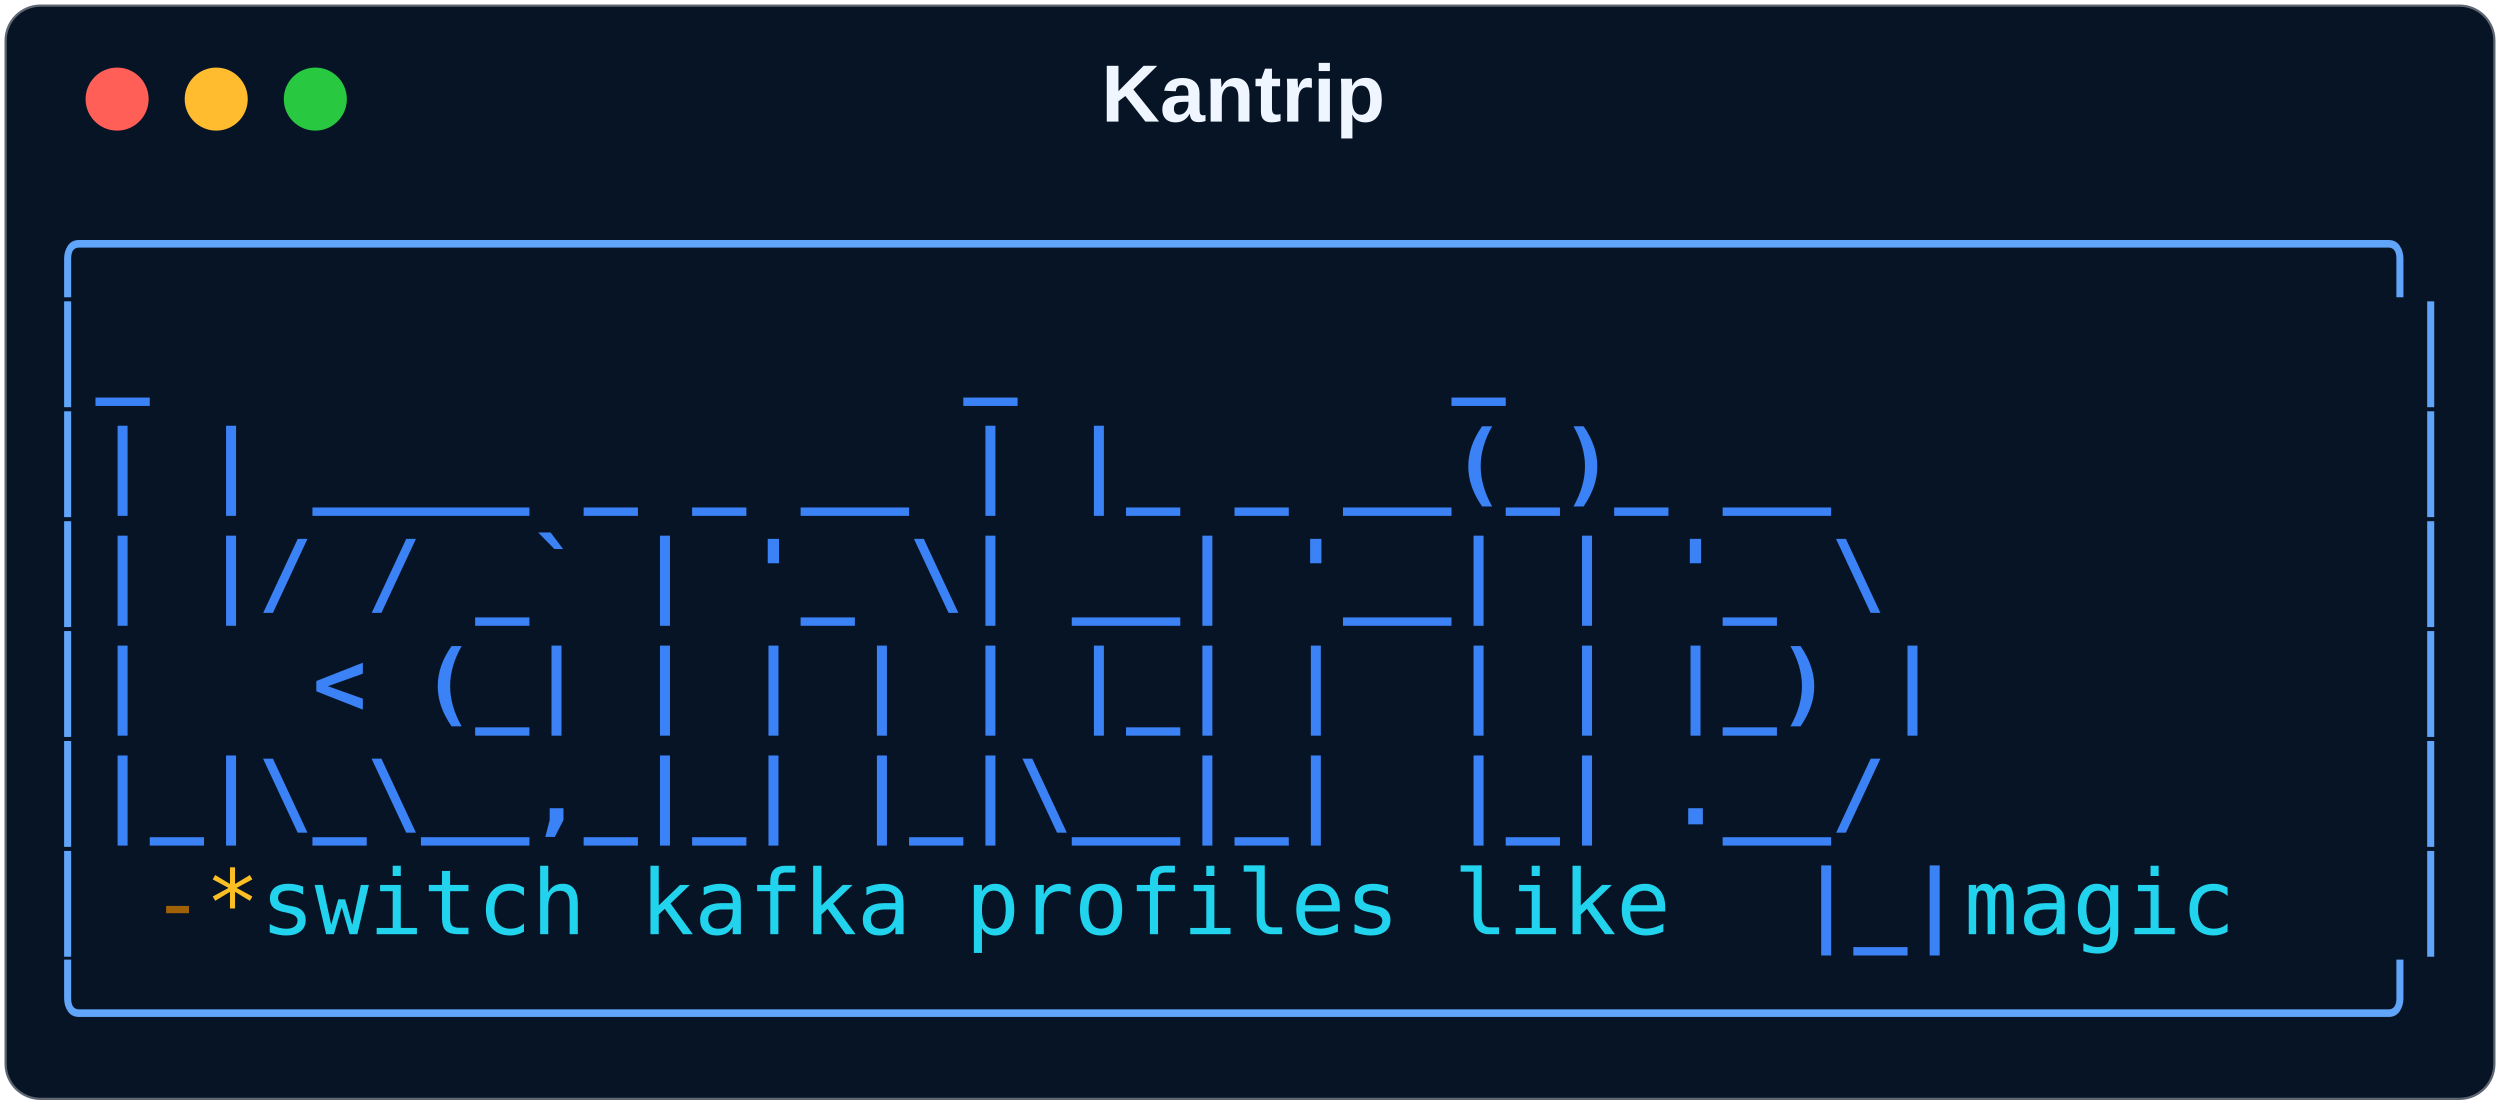
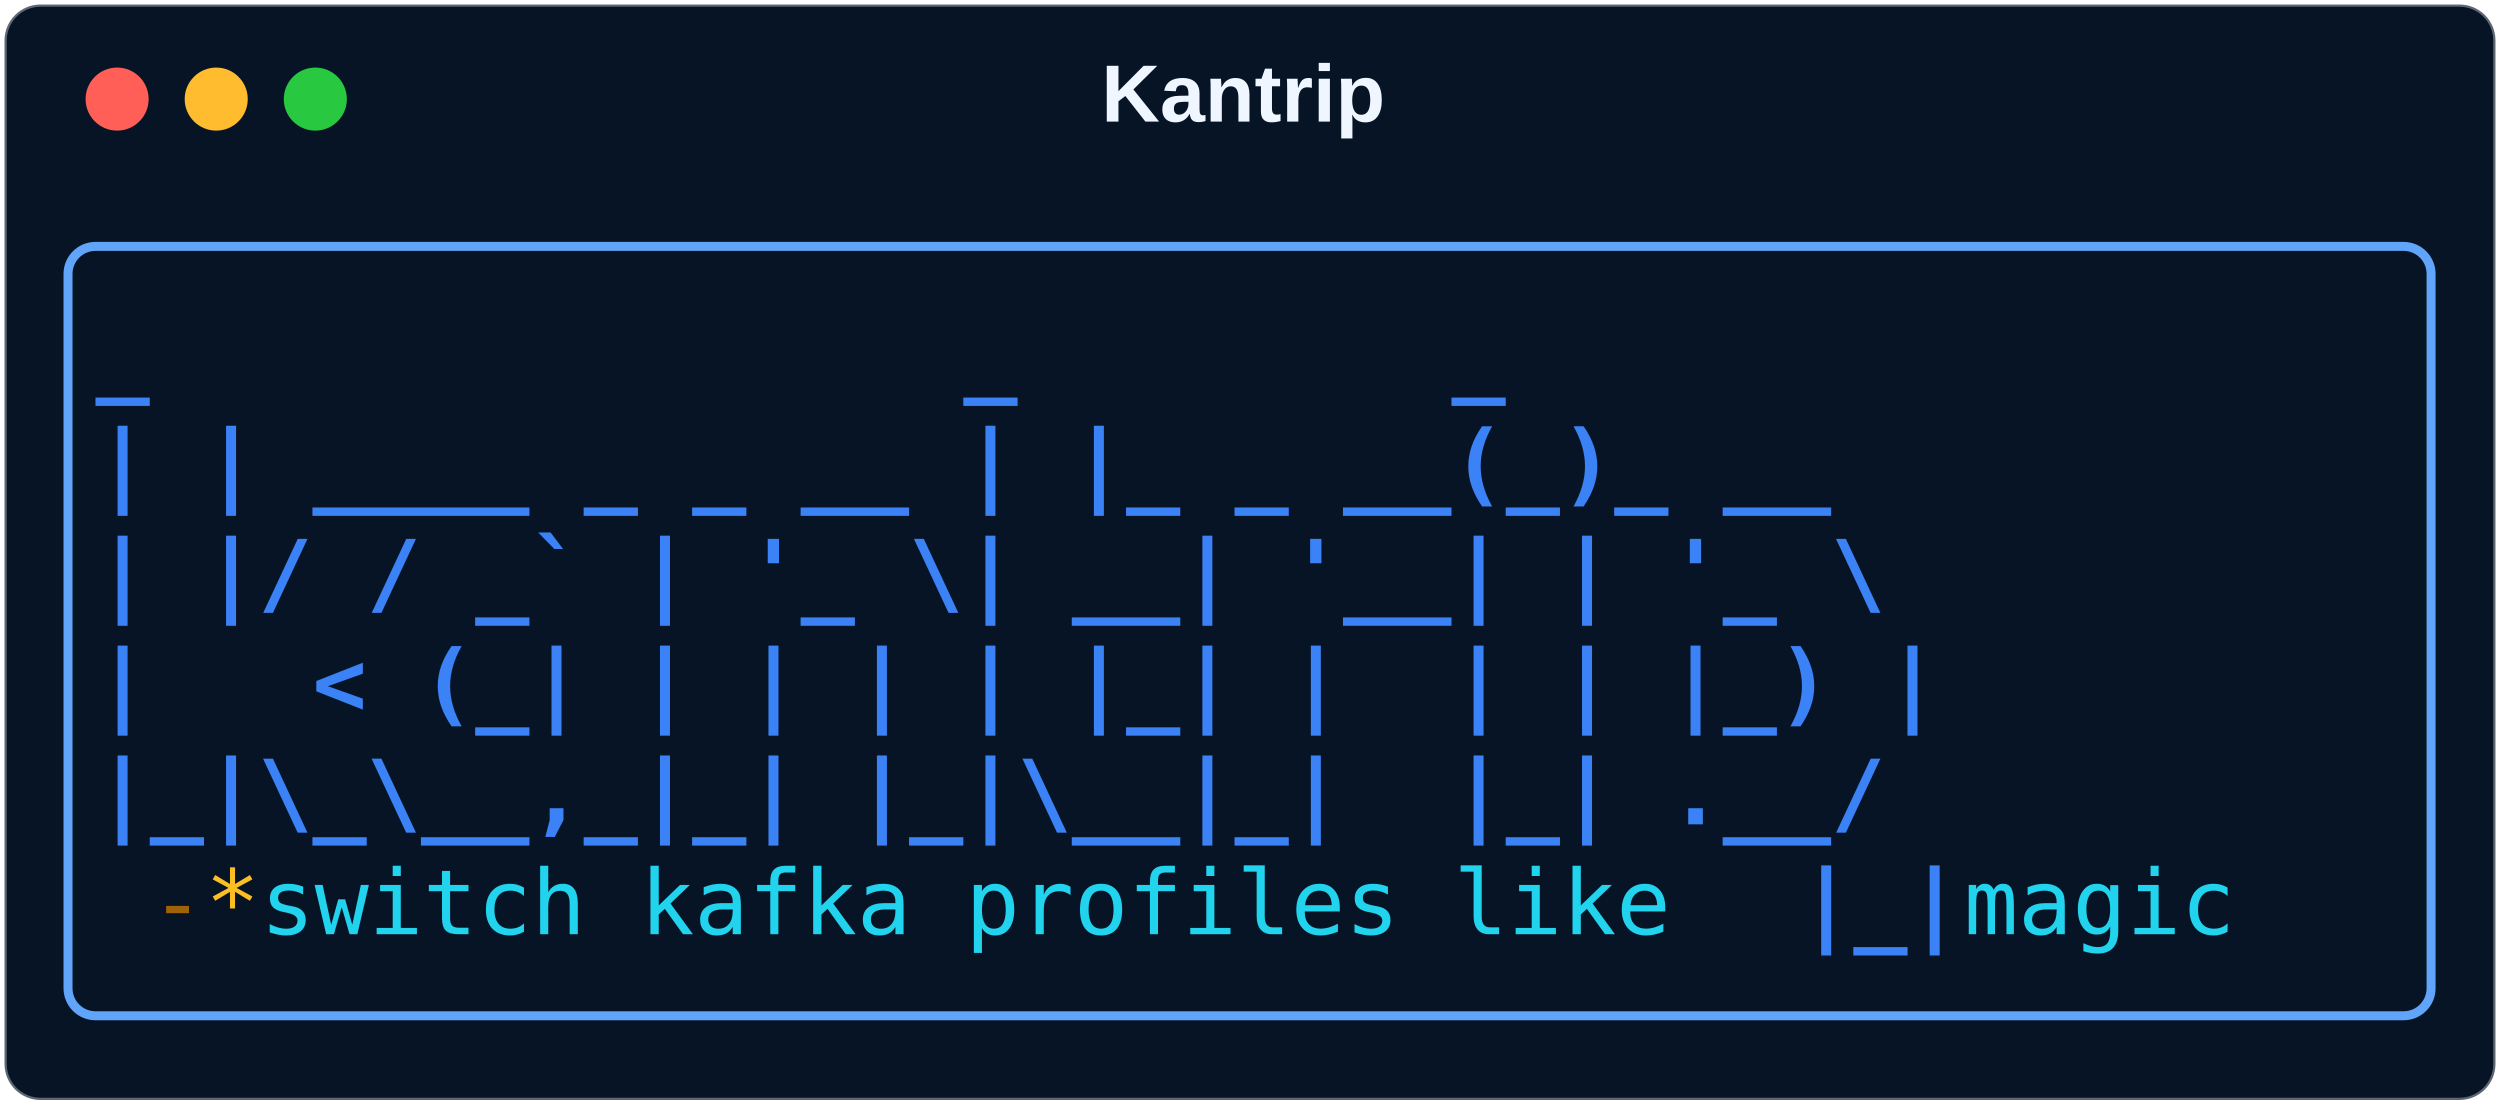
<svg xmlns="http://www.w3.org/2000/svg" width="555" height="245.2" class="rich-terminal" viewBox="0 0 555 245.2">
  <style>

    @font-face {
        font-family: "Fira Code";
        src: local("FiraCode-Regular"),
                url("https://cdnjs.cloudflare.com/ajax/libs/firacode/6.2.0/woff2/FiraCode-Regular.woff2") format("woff2"),
                url("https://cdnjs.cloudflare.com/ajax/libs/firacode/6.2.0/woff/FiraCode-Regular.woff") format("woff");
        font-style: normal;
        font-weight: 400;
    }
    @font-face {
        font-family: "Fira Code";
        src: local("FiraCode-Bold"),
                url("https://cdnjs.cloudflare.com/ajax/libs/firacode/6.2.0/woff2/FiraCode-Bold.woff2") format("woff2"),
                url("https://cdnjs.cloudflare.com/ajax/libs/firacode/6.2.0/woff/FiraCode-Bold.woff") format("woff");
        font-style: bold;
        font-weight: 700;
    }

    .kantrip-banner-matrix {
        font-family: Fira Code, monospace;
        font-size: 20px;
        line-height: 24.4px;
        font-variant-east-asian: full-width;
    }

    .kantrip-banner-title {
        font-size: 18px;
        font-weight: bold;
        font-family: arial;
    }

-     .kantrip-banner-r1 { fill: #60a5fa }
- .kantrip-banner-r2 { fill: #eff6ff }
- .kantrip-banner-r3 { fill: #3b82f6;font-weight: bold }
- .kantrip-banner-r4 { fill: #22d3ee }
- .kantrip-banner-r5 { fill: #a16207 }
- .kantrip-banner-r6 { fill: #fbbf24 }
+     .kantrip-banner-r1 { fill: #eff6ff }
+ .kantrip-banner-r2 { fill: #3b82f6;font-weight: bold }
+ .kantrip-banner-r3 { fill: #22d3ee }
+ .kantrip-banner-r4 { fill: #a16207 }
+ .kantrip-banner-r5 { fill: #fbbf24 }
    </style>
  <defs>
    <clipPath id="kantrip-banner-clip-terminal">
      <rect x="0" y="0" width="535.8" height="194.2" />
    </clipPath>
    <clipPath id="kantrip-banner-line-0">
      <rect x="0" y="1.5" width="536.8" height="24.65" />
    </clipPath>
    <clipPath id="kantrip-banner-line-1">
      <rect x="0" y="25.9" width="536.8" height="24.65" />
    </clipPath>
    <clipPath id="kantrip-banner-line-2">
      <rect x="0" y="50.3" width="536.8" height="24.65" />
    </clipPath>
    <clipPath id="kantrip-banner-line-3">
      <rect x="0" y="74.7" width="536.8" height="24.65" />
    </clipPath>
    <clipPath id="kantrip-banner-line-4">
      <rect x="0" y="99.1" width="536.8" height="24.65" />
    </clipPath>
    <clipPath id="kantrip-banner-line-5">
      <rect x="0" y="123.5" width="536.8" height="24.65" />
    </clipPath>
    <clipPath id="kantrip-banner-line-6">
      <rect x="0" y="147.9" width="536.8" height="24.65" />
    </clipPath>
  </defs>
  <rect fill="#071426" stroke="rgba(255,255,255,0.35)" stroke-width="1" x="1" y="1" width="553" height="243.2" rx="8" />
  <text class="kantrip-banner-title" fill="#eff6ff" text-anchor="middle" x="276" y="27">Kantrip</text>
  <g transform="translate(26,22)">
    <circle cx="0" cy="0" r="7" fill="#ff5f57" />
    <circle cx="22" cy="0" r="7" fill="#febc2e" />
    <circle cx="44" cy="0" r="7" fill="#28c840" />
  </g>
  <g transform="translate(9, 41)" clip-path="url(#kantrip-banner-clip-terminal)">
+     <rect fill="none" stroke="#60A5FA" stroke-width="2" x="6.1" y="13.7" width="524.6" height="170.8" rx="6.1" />
    <g class="kantrip-banner-matrix">
-       <text class="kantrip-banner-r1" x="0" y="20" textLength="536.8" clip-path="url(#kantrip-banner-line-0)">╭──────────────────────────────────────────╮</text>
-       <text class="kantrip-banner-r2" x="536.8" y="20" textLength="12.2" clip-path="url(#kantrip-banner-line-0)">
+       <text class="kantrip-banner-r1" x="536.8" y="20" textLength="12.2" clip-path="url(#kantrip-banner-line-0)">
</text>
-       <text class="kantrip-banner-r1" x="0" y="44.4" textLength="12.2" clip-path="url(#kantrip-banner-line-1)">│</text>
-       <text class="kantrip-banner-r3" x="12.2" y="44.4" textLength="378.2" clip-path="url(#kantrip-banner-line-1)">     _               _        _</text>
-       <text class="kantrip-banner-r1" x="524.6" y="44.4" textLength="12.2" clip-path="url(#kantrip-banner-line-1)">│</text>
-       <text class="kantrip-banner-r2" x="536.8" y="44.4" textLength="12.2" clip-path="url(#kantrip-banner-line-1)">
+       <text class="kantrip-banner-r2" x="12.2" y="44.4" textLength="378.2" clip-path="url(#kantrip-banner-line-1)">     _               _        _</text>
+       <text class="kantrip-banner-r1" x="536.8" y="44.4" textLength="12.2" clip-path="url(#kantrip-banner-line-1)">
</text>
-       <text class="kantrip-banner-r1" x="0" y="68.8" textLength="12.2" clip-path="url(#kantrip-banner-line-2)">│</text>
-       <text class="kantrip-banner-r3" x="12.2" y="68.8" textLength="439.2" clip-path="url(#kantrip-banner-line-2)">    | | ____ _ _ __ | |_ _ __(_)_ __</text>
-       <text class="kantrip-banner-r1" x="524.6" y="68.8" textLength="12.2" clip-path="url(#kantrip-banner-line-2)">│</text>
-       <text class="kantrip-banner-r2" x="536.8" y="68.8" textLength="12.2" clip-path="url(#kantrip-banner-line-2)">
+       <text class="kantrip-banner-r2" x="12.2" y="68.8" textLength="439.2" clip-path="url(#kantrip-banner-line-2)">    | | ____ _ _ __ | |_ _ __(_)_ __</text>
+       <text class="kantrip-banner-r1" x="536.8" y="68.8" textLength="12.2" clip-path="url(#kantrip-banner-line-2)">
</text>
-       <text class="kantrip-banner-r1" x="0" y="93.2" textLength="12.2" clip-path="url(#kantrip-banner-line-3)">│</text>
-       <text class="kantrip-banner-r3" x="12.2" y="93.2" textLength="451.4" clip-path="url(#kantrip-banner-line-3)">    | |/ / _` | '_ \| __| '__| | '_ \</text>
-       <text class="kantrip-banner-r1" x="524.6" y="93.2" textLength="12.2" clip-path="url(#kantrip-banner-line-3)">│</text>
-       <text class="kantrip-banner-r2" x="536.8" y="93.2" textLength="12.2" clip-path="url(#kantrip-banner-line-3)">
+       <text class="kantrip-banner-r2" x="12.2" y="93.2" textLength="451.4" clip-path="url(#kantrip-banner-line-3)">    | |/ / _` | '_ \| __| '__| | '_ \</text>
+       <text class="kantrip-banner-r1" x="536.8" y="93.2" textLength="12.2" clip-path="url(#kantrip-banner-line-3)">
</text>
-       <text class="kantrip-banner-r1" x="0" y="117.6" textLength="12.2" clip-path="url(#kantrip-banner-line-4)">│</text>
-       <text class="kantrip-banner-r3" x="12.2" y="117.6" textLength="463.6" clip-path="url(#kantrip-banner-line-4)">    |   &lt; (_| | | | | |_| |  | | |_) |</text>
-       <text class="kantrip-banner-r1" x="524.6" y="117.6" textLength="12.2" clip-path="url(#kantrip-banner-line-4)">│</text>
-       <text class="kantrip-banner-r2" x="536.8" y="117.6" textLength="12.2" clip-path="url(#kantrip-banner-line-4)">
+       <text class="kantrip-banner-r2" x="12.2" y="117.6" textLength="463.6" clip-path="url(#kantrip-banner-line-4)">    |   &lt; (_| | | | | |_| |  | | |_) |</text>
+       <text class="kantrip-banner-r1" x="536.8" y="117.6" textLength="12.2" clip-path="url(#kantrip-banner-line-4)">
</text>
-       <text class="kantrip-banner-r1" x="0" y="142" textLength="12.2" clip-path="url(#kantrip-banner-line-5)">│</text>
-       <text class="kantrip-banner-r3" x="12.2" y="142" textLength="451.4" clip-path="url(#kantrip-banner-line-5)">    |_|\_\__,_|_| |_|\__|_|  |_| .__/</text>
-       <text class="kantrip-banner-r1" x="524.6" y="142" textLength="12.2" clip-path="url(#kantrip-banner-line-5)">│</text>
-       <text class="kantrip-banner-r2" x="536.8" y="142" textLength="12.2" clip-path="url(#kantrip-banner-line-5)">
+       <text class="kantrip-banner-r2" x="12.2" y="142" textLength="451.4" clip-path="url(#kantrip-banner-line-5)">    |_|\_\__,_|_| |_|\__|_|  |_| .__/</text>
+       <text class="kantrip-banner-r1" x="536.8" y="142" textLength="12.2" clip-path="url(#kantrip-banner-line-5)">
</text>
-       <text class="kantrip-banner-r1" x="0" y="166.4" textLength="12.2" clip-path="url(#kantrip-banner-line-6)">│</text>
-       <text class="kantrip-banner-r5" x="24.4" y="166.4" textLength="12.2" clip-path="url(#kantrip-banner-line-6)">-</text>
-       <text class="kantrip-banner-r6" x="36.6" y="166.4" textLength="12.2" clip-path="url(#kantrip-banner-line-6)">*</text>
-       <text class="kantrip-banner-r4" x="48.8" y="166.4" textLength="341.6" clip-path="url(#kantrip-banner-line-6)"> switch kafka profiles like </text>
-       <text class="kantrip-banner-r3" x="390.4" y="166.4" textLength="36.6" clip-path="url(#kantrip-banner-line-6)">|_|</text>
-       <text class="kantrip-banner-r4" x="427" y="166.4" textLength="97.6" clip-path="url(#kantrip-banner-line-6)"> magic  </text>
-       <text class="kantrip-banner-r1" x="524.6" y="166.4" textLength="12.2" clip-path="url(#kantrip-banner-line-6)">│</text>
-       <text class="kantrip-banner-r2" x="536.8" y="166.4" textLength="12.2" clip-path="url(#kantrip-banner-line-6)">
+       <text class="kantrip-banner-r4" x="24.4" y="166.4" textLength="12.2" clip-path="url(#kantrip-banner-line-6)">-</text>
+       <text class="kantrip-banner-r5" x="36.6" y="166.4" textLength="12.2" clip-path="url(#kantrip-banner-line-6)">*</text>
+       <text class="kantrip-banner-r3" x="48.8" y="166.4" textLength="341.6" clip-path="url(#kantrip-banner-line-6)"> switch kafka profiles like </text>
+       <text class="kantrip-banner-r2" x="390.4" y="166.4" textLength="36.6" clip-path="url(#kantrip-banner-line-6)">|_|</text>
+       <text class="kantrip-banner-r3" x="427" y="166.4" textLength="97.6" clip-path="url(#kantrip-banner-line-6)"> magic  </text>
+       <text class="kantrip-banner-r1" x="536.8" y="166.4" textLength="12.2" clip-path="url(#kantrip-banner-line-6)">
</text>
-       <text class="kantrip-banner-r1" x="0" y="190.8" textLength="536.8" clip-path="url(#kantrip-banner-line-7)">╰──────────────────────────────────────────╯</text>
-       <text class="kantrip-banner-r2" x="536.8" y="190.8" textLength="12.2" clip-path="url(#kantrip-banner-line-7)">
+       <text class="kantrip-banner-r1" x="536.8" y="190.8" textLength="12.2" clip-path="url(#kantrip-banner-line-7)">
</text>
    </g>
  </g>
</svg>
